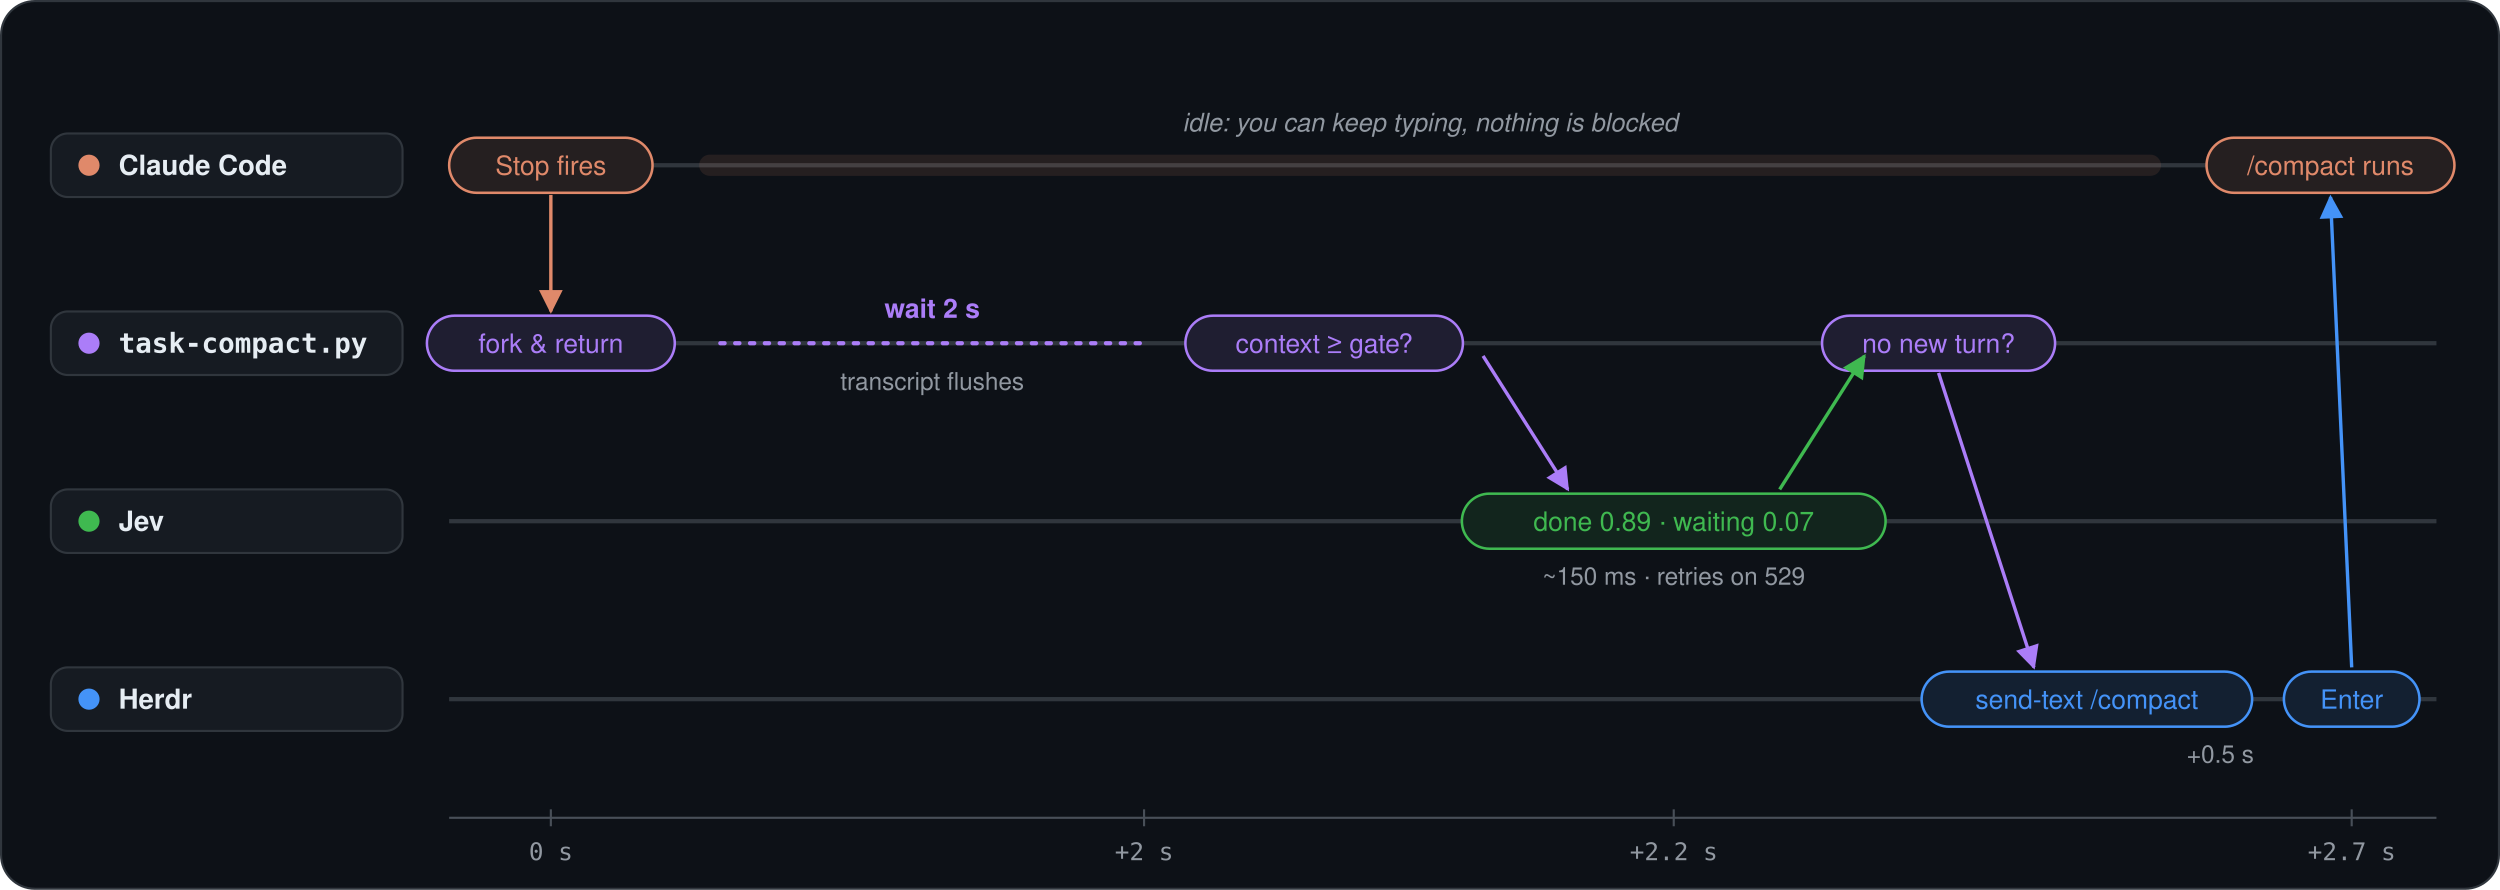
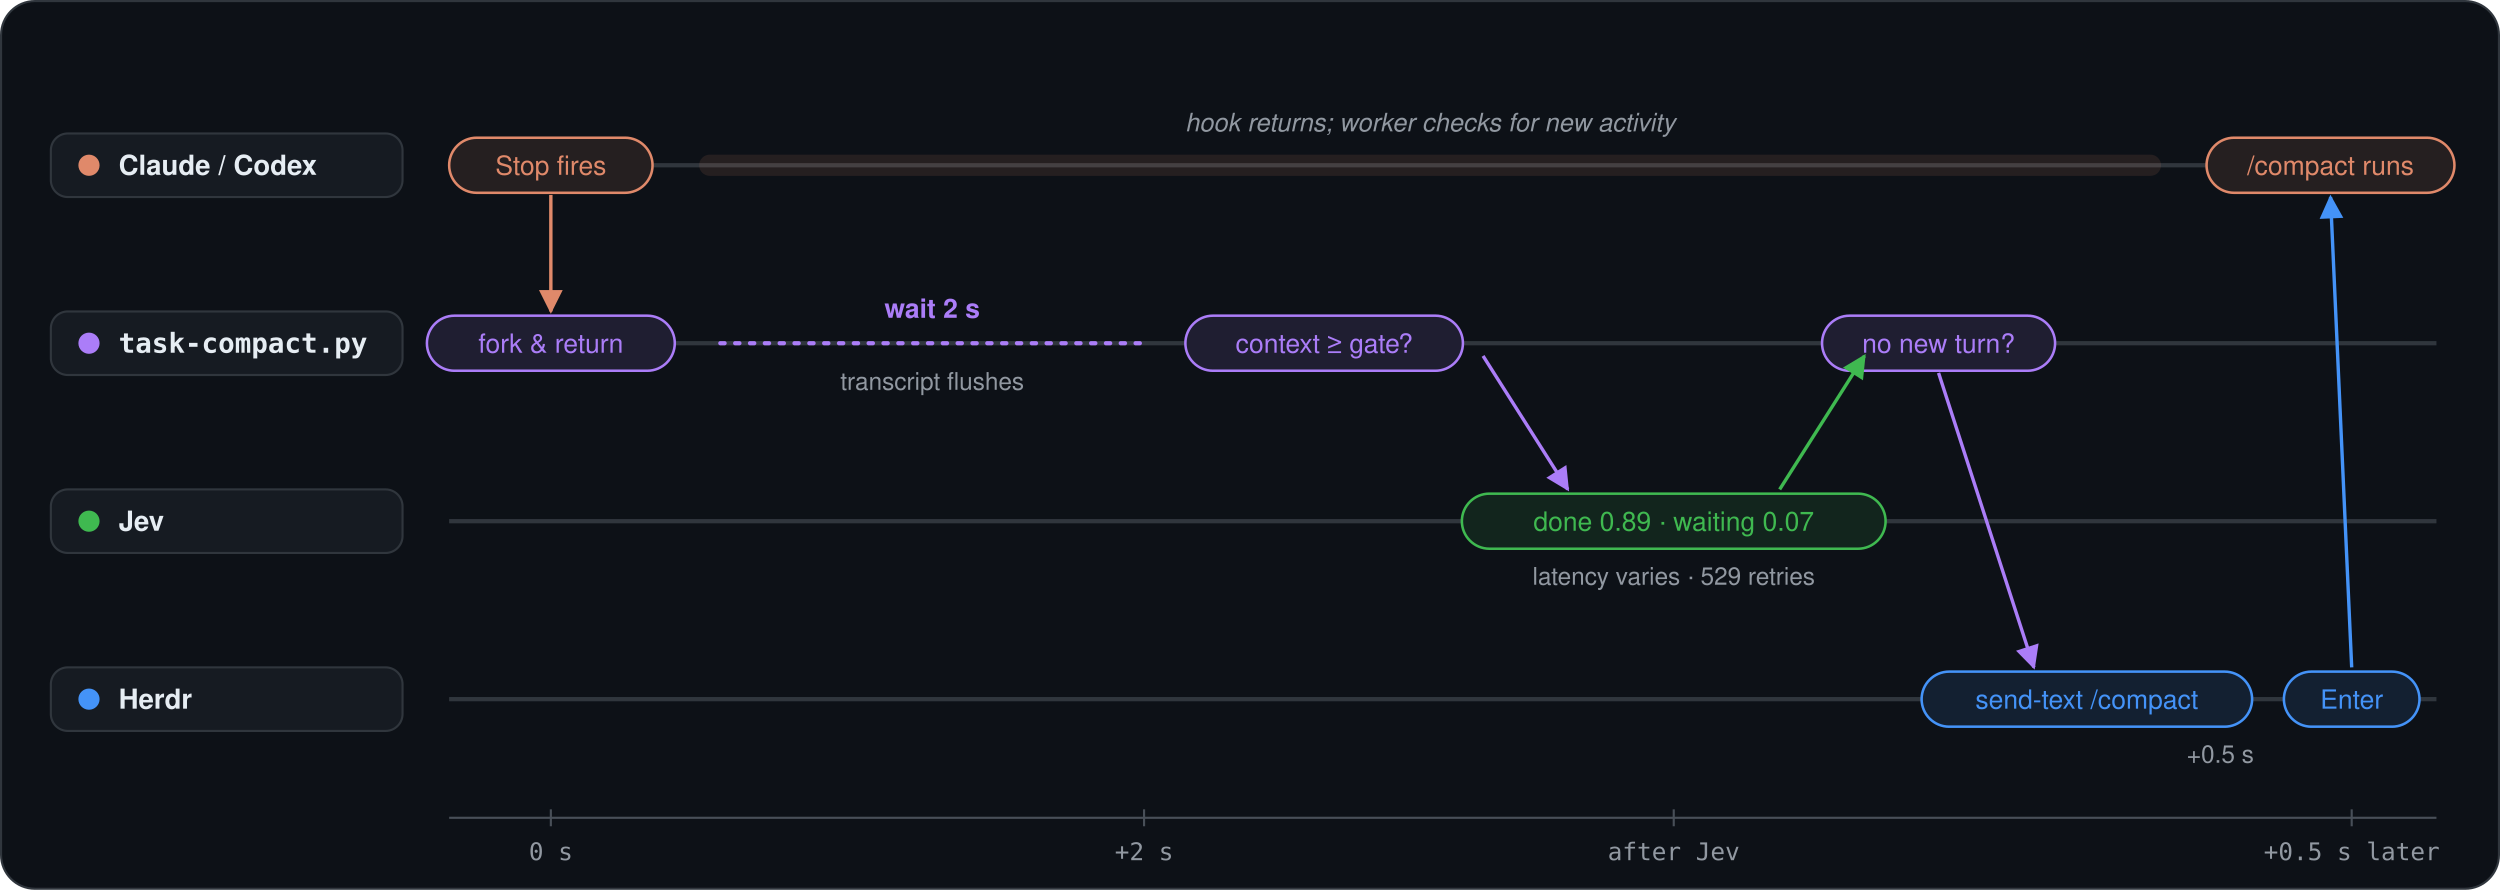
<svg xmlns="http://www.w3.org/2000/svg" width="1180" height="420" viewBox="0 0 1180 420" role="img" aria-label="Timeline of one turn end: Stop fires, hook waits 2 s, asks Jev, Herdr types /compact">
  <defs>
    <marker id="head-muted" viewBox="0 0 10 10" refX="9" refY="5" markerWidth="7" markerHeight="7" orient="auto-start-reverse">
      <path d="M0,0 L10,5 L0,10 z" fill="#9198a1" />
    </marker>
    <marker id="head-skip" viewBox="0 0 10 10" refX="9" refY="5" markerWidth="7" markerHeight="7" orient="auto-start-reverse">
      <path d="M0,0 L10,5 L0,10 z" fill="#8b949e" />
    </marker>
-     <marker id="head-claude" viewBox="0 0 10 10" refX="9" refY="5" markerWidth="7" markerHeight="7" orient="auto-start-reverse">
+     <marker id="head-agent" viewBox="0 0 10 10" refX="9" refY="5" markerWidth="7" markerHeight="7" orient="auto-start-reverse">
      <path d="M0,0 L10,5 L0,10 z" fill="#e0896a" />
    </marker>
    <marker id="head-gate" viewBox="0 0 10 10" refX="9" refY="5" markerWidth="7" markerHeight="7" orient="auto-start-reverse">
      <path d="M0,0 L10,5 L0,10 z" fill="#ab7df8" />
    </marker>
    <marker id="head-jev" viewBox="0 0 10 10" refX="9" refY="5" markerWidth="7" markerHeight="7" orient="auto-start-reverse">
      <path d="M0,0 L10,5 L0,10 z" fill="#3fb950" />
    </marker>
    <marker id="head-herdr" viewBox="0 0 10 10" refX="9" refY="5" markerWidth="7" markerHeight="7" orient="auto-start-reverse">
      <path d="M0,0 L10,5 L0,10 z" fill="#4493f8" />
    </marker>
  </defs>
  <rect x="0.5" y="0.5" width="1179" height="419" rx="16" fill="#0d1117" stroke="#30363d" />
  <line x1="212" y1="78" x2="1150" y2="78" stroke="#30363d" stroke-width="2" />
  <rect x="24" y="63" width="166" height="30" rx="8" fill="#161b22" stroke="#30363d" />
  <circle cx="42" cy="78" r="5" fill="#e0896a" />
-   <text x="56" y="82.5" font-family="-apple-system, BlinkMacSystemFont, 'Segoe UI', Helvetica, Arial, sans-serif" font-size="13" font-weight="600" fill="#e6edf3" text-anchor="start">Claude Code</text>
+   <text x="56" y="82.5" font-family="-apple-system, BlinkMacSystemFont, 'Segoe UI', Helvetica, Arial, sans-serif" font-size="13" font-weight="600" fill="#e6edf3" text-anchor="start">Claude / Codex</text>
  <line x1="212" y1="162" x2="1150" y2="162" stroke="#30363d" stroke-width="2" />
  <rect x="24" y="147" width="166" height="30" rx="8" fill="#161b22" stroke="#30363d" />
  <circle cx="42" cy="162" r="5" fill="#ab7df8" />
  <text x="56" y="166.5" font-family="ui-monospace, SFMono-Regular, Menlo, Consolas, monospace" font-size="13" font-weight="600" fill="#e6edf3" text-anchor="start">task-compact.py</text>
  <line x1="212" y1="246" x2="1150" y2="246" stroke="#30363d" stroke-width="2" />
  <rect x="24" y="231" width="166" height="30" rx="8" fill="#161b22" stroke="#30363d" />
  <circle cx="42" cy="246" r="5" fill="#3fb950" />
  <text x="56" y="250.5" font-family="-apple-system, BlinkMacSystemFont, 'Segoe UI', Helvetica, Arial, sans-serif" font-size="13" font-weight="600" fill="#e6edf3" text-anchor="start">Jev</text>
  <line x1="212" y1="330" x2="1150" y2="330" stroke="#30363d" stroke-width="2" />
  <rect x="24" y="315" width="166" height="30" rx="8" fill="#161b22" stroke="#30363d" />
  <circle cx="42" cy="330" r="5" fill="#4493f8" />
  <text x="56" y="334.5" font-family="-apple-system, BlinkMacSystemFont, 'Segoe UI', Helvetica, Arial, sans-serif" font-size="13" font-weight="600" fill="#e6edf3" text-anchor="start">Herdr</text>
  <rect x="212.0" y="65" width="96.0" height="26" rx="13" fill="#0d1117" />
  <rect x="212.0" y="65" width="96.0" height="26" rx="13" fill="#e0896a" fill-opacity="0.12" stroke="#e0896a" stroke-width="1.2" />
  <text x="260" y="82.5" font-family="-apple-system, BlinkMacSystemFont, 'Segoe UI', Helvetica, Arial, sans-serif" font-size="12.5" font-weight="500" fill="#e0896a" text-anchor="middle">Stop fires</text>
  <rect x="330" y="73" width="690" height="10" rx="5" fill="#e0896a" fill-opacity="0.12" />
-   <text x="675" y="62" font-family="-apple-system, BlinkMacSystemFont, 'Segoe UI', Helvetica, Arial, sans-serif" font-size="12" font-weight="400" fill="#9198a1" text-anchor="middle" font-style="italic">idle: you can keep typing, nothing is blocked</text>
+   <text x="675" y="62" font-family="-apple-system, BlinkMacSystemFont, 'Segoe UI', Helvetica, Arial, sans-serif" font-size="12" font-weight="400" fill="#9198a1" text-anchor="middle" font-style="italic">hook returns; worker checks for new activity</text>
  <rect x="1041.5" y="65" width="117" height="26" rx="13" fill="#0d1117" />
  <rect x="1041.5" y="65" width="117" height="26" rx="13" fill="#e0896a" fill-opacity="0.12" stroke="#e0896a" stroke-width="1.2" />
  <text x="1100" y="82.5" font-family="-apple-system, BlinkMacSystemFont, 'Segoe UI', Helvetica, Arial, sans-serif" font-size="12.5" font-weight="500" fill="#e0896a" text-anchor="middle">/compact runs</text>
-   <line x1="260" y1="92" x2="260" y2="147" stroke="#e0896a" stroke-width="1.6" marker-end="url(#head-claude)" />
+   <line x1="260" y1="92" x2="260" y2="147" stroke="#e0896a" stroke-width="1.6" marker-end="url(#head-agent)" />
  <rect x="201.5" y="149" width="117" height="26" rx="13" fill="#0d1117" />
  <rect x="201.5" y="149" width="117" height="26" rx="13" fill="#ab7df8" fill-opacity="0.12" stroke="#ab7df8" stroke-width="1.2" />
  <text x="260" y="166.5" font-family="-apple-system, BlinkMacSystemFont, 'Segoe UI', Helvetica, Arial, sans-serif" font-size="12.5" font-weight="500" fill="#ab7df8" text-anchor="middle">fork &amp; return</text>
  <path d="M340,162 h200" stroke="#ab7df8" stroke-width="2" stroke-dasharray="2 5" stroke-linecap="round" />
  <text x="440" y="150" font-family="-apple-system, BlinkMacSystemFont, 'Segoe UI', Helvetica, Arial, sans-serif" font-size="12.5" font-weight="600" fill="#ab7df8" text-anchor="middle">wait 2 s</text>
  <text x="440" y="184" font-family="-apple-system, BlinkMacSystemFont, 'Segoe UI', Helvetica, Arial, sans-serif" font-size="11.5" font-weight="400" fill="#9198a1" text-anchor="middle">transcript flushes</text>
  <rect x="559.5" y="149" width="131.0" height="26" rx="13" fill="#0d1117" />
  <rect x="559.5" y="149" width="131.0" height="26" rx="13" fill="#ab7df8" fill-opacity="0.12" stroke="#ab7df8" stroke-width="1.2" />
  <text x="625" y="166.5" font-family="-apple-system, BlinkMacSystemFont, 'Segoe UI', Helvetica, Arial, sans-serif" font-size="12.5" font-weight="500" fill="#ab7df8" text-anchor="middle">context ≥ gate?</text>
  <rect x="860.0" y="149" width="110" height="26" rx="13" fill="#0d1117" />
  <rect x="860.0" y="149" width="110" height="26" rx="13" fill="#ab7df8" fill-opacity="0.12" stroke="#ab7df8" stroke-width="1.2" />
  <text x="915" y="166.5" font-family="-apple-system, BlinkMacSystemFont, 'Segoe UI', Helvetica, Arial, sans-serif" font-size="12.5" font-weight="500" fill="#ab7df8" text-anchor="middle">no new turn?</text>
  <line x1="700" y1="168" x2="740" y2="231" stroke="#ab7df8" stroke-width="1.6" marker-end="url(#head-gate)" />
  <rect x="690.0" y="233" width="200" height="26" rx="13" fill="#0d1117" />
  <rect x="690.0" y="233" width="200" height="26" rx="13" fill="#3fb950" fill-opacity="0.12" stroke="#3fb950" stroke-width="1.2" />
  <text x="790" y="250.5" font-family="-apple-system, BlinkMacSystemFont, 'Segoe UI', Helvetica, Arial, sans-serif" font-size="12.5" font-weight="500" fill="#3fb950" text-anchor="middle">done 0.89 · waiting 0.07</text>
  <line x1="840" y1="231" x2="880" y2="168" stroke="#3fb950" stroke-width="1.6" marker-end="url(#head-jev)" />
-   <text x="790" y="276" font-family="-apple-system, BlinkMacSystemFont, 'Segoe UI', Helvetica, Arial, sans-serif" font-size="11.5" font-weight="400" fill="#9198a1" text-anchor="middle">~150 ms · retries on 529</text>
+   <text x="790" y="276" font-family="-apple-system, BlinkMacSystemFont, 'Segoe UI', Helvetica, Arial, sans-serif" font-size="11.5" font-weight="400" fill="#9198a1" text-anchor="middle">latency varies · 529 retries</text>
  <line x1="915" y1="176" x2="960" y2="315" stroke="#ab7df8" stroke-width="1.6" marker-end="url(#head-gate)" />
  <rect x="907.0" y="317" width="156" height="26" rx="13" fill="#0d1117" />
  <rect x="907.0" y="317" width="156" height="26" rx="13" fill="#4493f8" fill-opacity="0.12" stroke="#4493f8" stroke-width="1.2" />
  <text x="985" y="334.5" font-family="-apple-system, BlinkMacSystemFont, 'Segoe UI', Helvetica, Arial, sans-serif" font-size="12.5" font-weight="500" fill="#4493f8" text-anchor="middle">send-text /compact</text>
  <rect x="1078.0" y="317" width="64" height="26" rx="13" fill="#0d1117" />
  <rect x="1078.0" y="317" width="64" height="26" rx="13" fill="#4493f8" fill-opacity="0.12" stroke="#4493f8" stroke-width="1.2" />
  <text x="1110" y="334.5" font-family="-apple-system, BlinkMacSystemFont, 'Segoe UI', Helvetica, Arial, sans-serif" font-size="12.5" font-weight="500" fill="#4493f8" text-anchor="middle">Enter</text>
  <text x="1048" y="360" font-family="-apple-system, BlinkMacSystemFont, 'Segoe UI', Helvetica, Arial, sans-serif" font-size="11.5" font-weight="500" fill="#9198a1" text-anchor="middle">+0.5 s</text>
  <line x1="1110" y1="315" x2="1100" y2="93" stroke="#4493f8" stroke-width="1.6" marker-end="url(#head-herdr)" />
  <line x1="212" y1="386" x2="1150" y2="386" stroke="#484f58" stroke-width="1" />
  <line x1="260" y1="382" x2="260" y2="390" stroke="#484f58" />
  <text x="260" y="406" font-family="ui-monospace, SFMono-Regular, Menlo, Consolas, monospace" font-size="11.5" font-weight="500" fill="#9198a1" text-anchor="middle">0 s</text>
  <line x1="540" y1="382" x2="540" y2="390" stroke="#484f58" />
  <text x="540" y="406" font-family="ui-monospace, SFMono-Regular, Menlo, Consolas, monospace" font-size="11.5" font-weight="500" fill="#9198a1" text-anchor="middle">+2 s</text>
  <line x1="790" y1="382" x2="790" y2="390" stroke="#484f58" />
-   <text x="790" y="406" font-family="ui-monospace, SFMono-Regular, Menlo, Consolas, monospace" font-size="11.5" font-weight="500" fill="#9198a1" text-anchor="middle">+2.2 s</text>
+   <text x="790" y="406" font-family="ui-monospace, SFMono-Regular, Menlo, Consolas, monospace" font-size="11.5" font-weight="500" fill="#9198a1" text-anchor="middle">after Jev</text>
  <line x1="1110" y1="382" x2="1110" y2="390" stroke="#484f58" />
-   <text x="1110" y="406" font-family="ui-monospace, SFMono-Regular, Menlo, Consolas, monospace" font-size="11.5" font-weight="500" fill="#9198a1" text-anchor="middle">+2.7 s</text>
+   <text x="1110" y="406" font-family="ui-monospace, SFMono-Regular, Menlo, Consolas, monospace" font-size="11.5" font-weight="500" fill="#9198a1" text-anchor="middle">+0.5 s later</text>
</svg>
